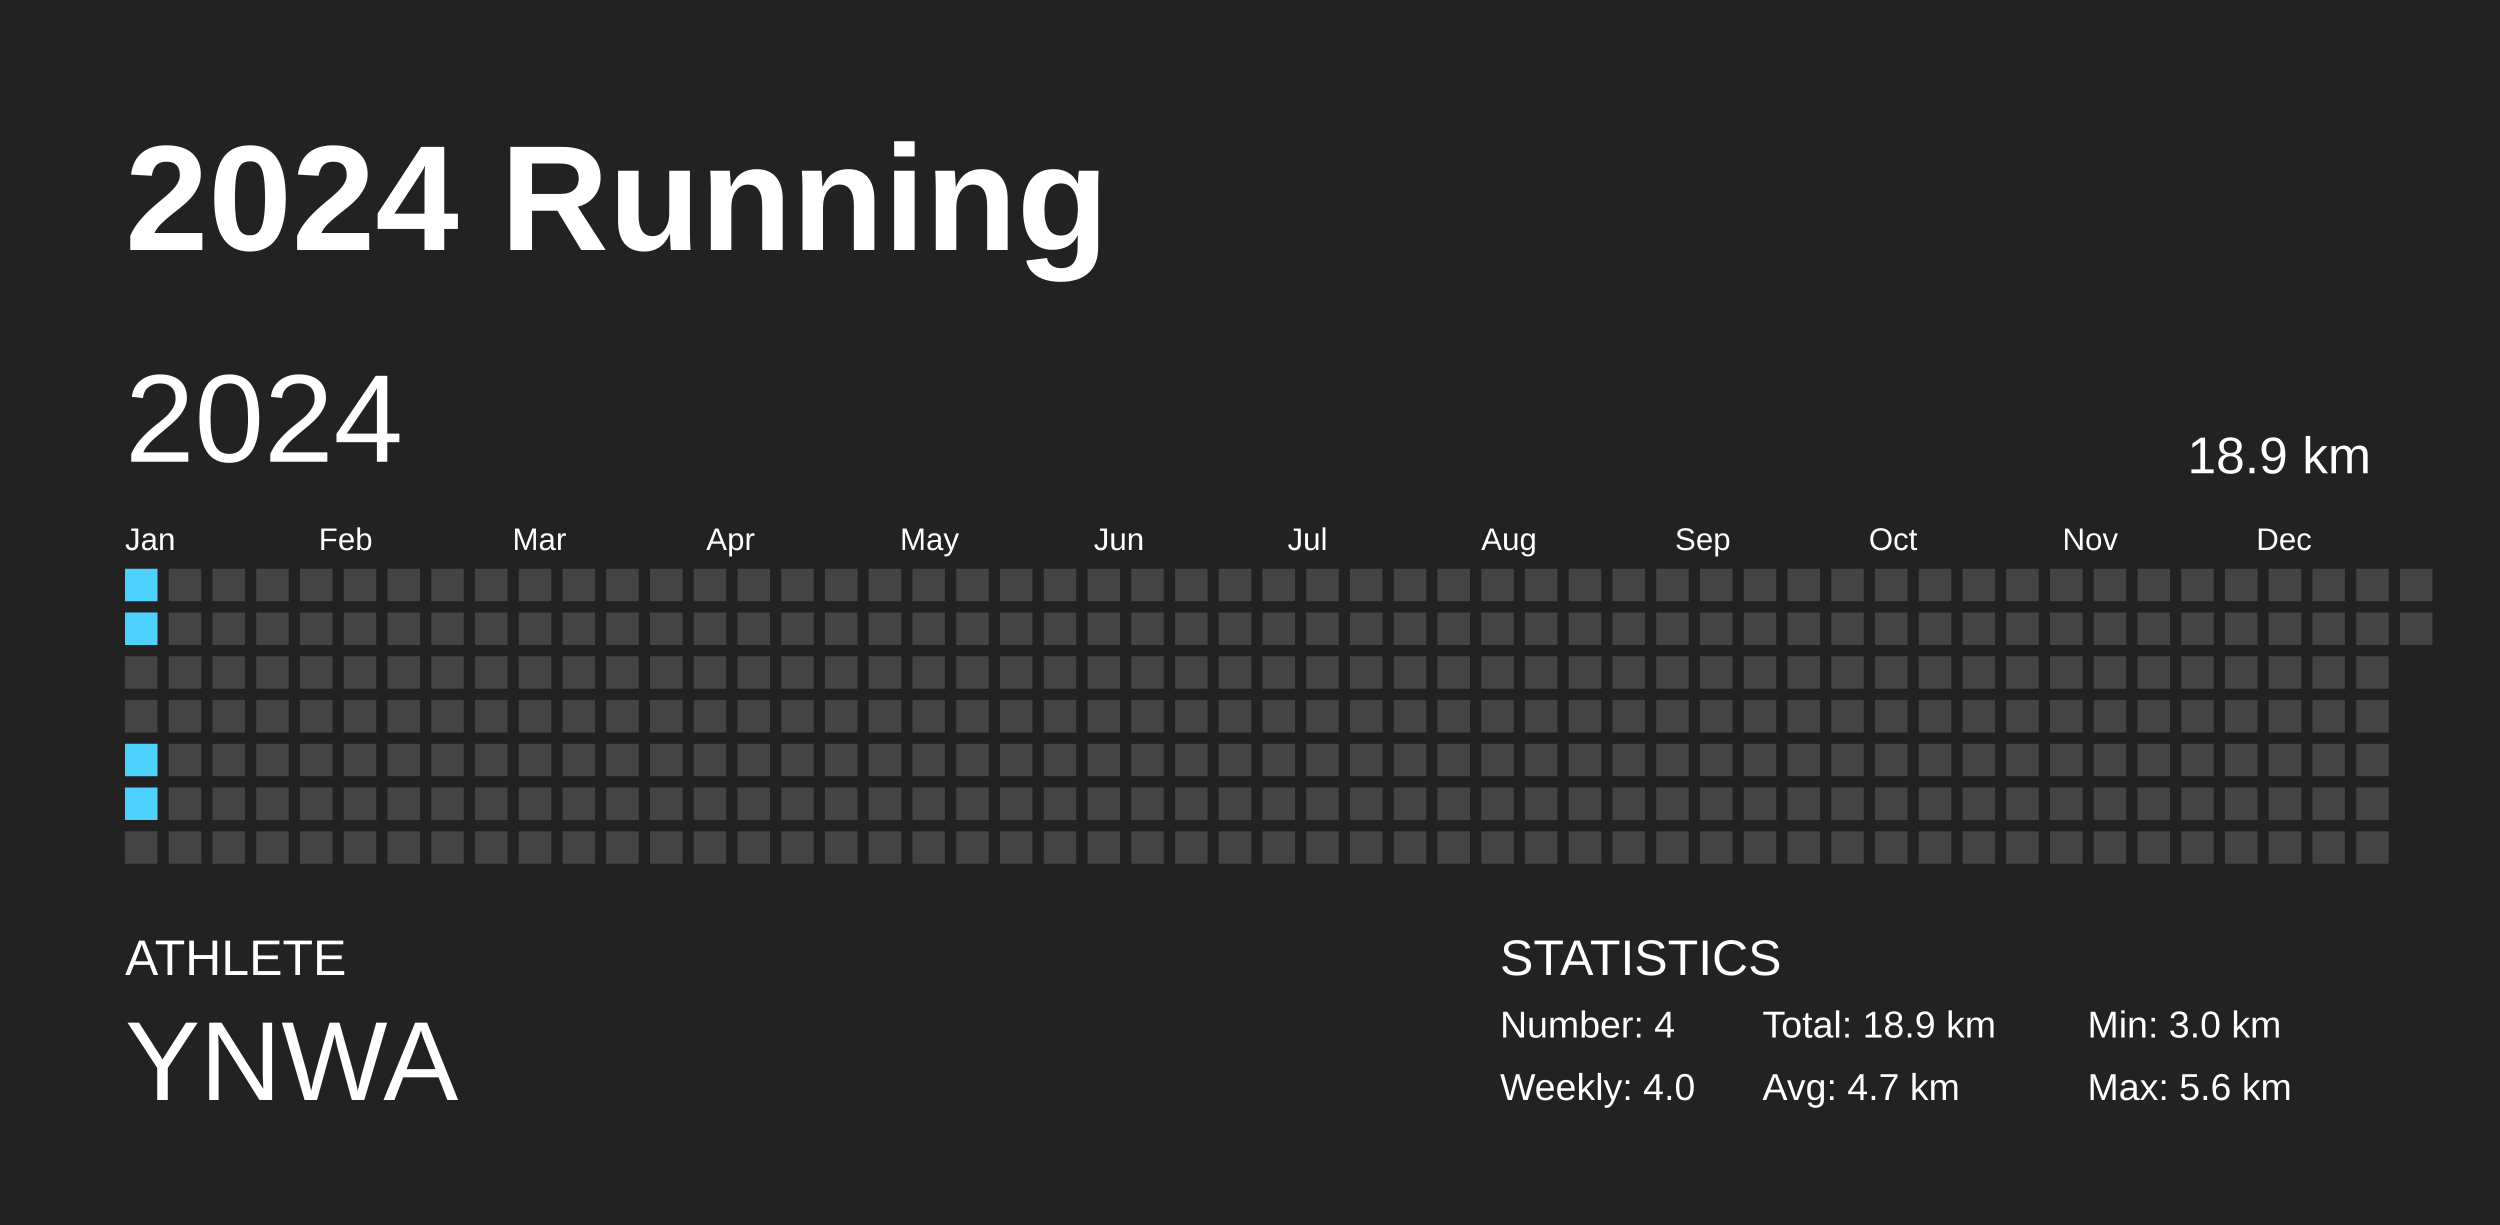
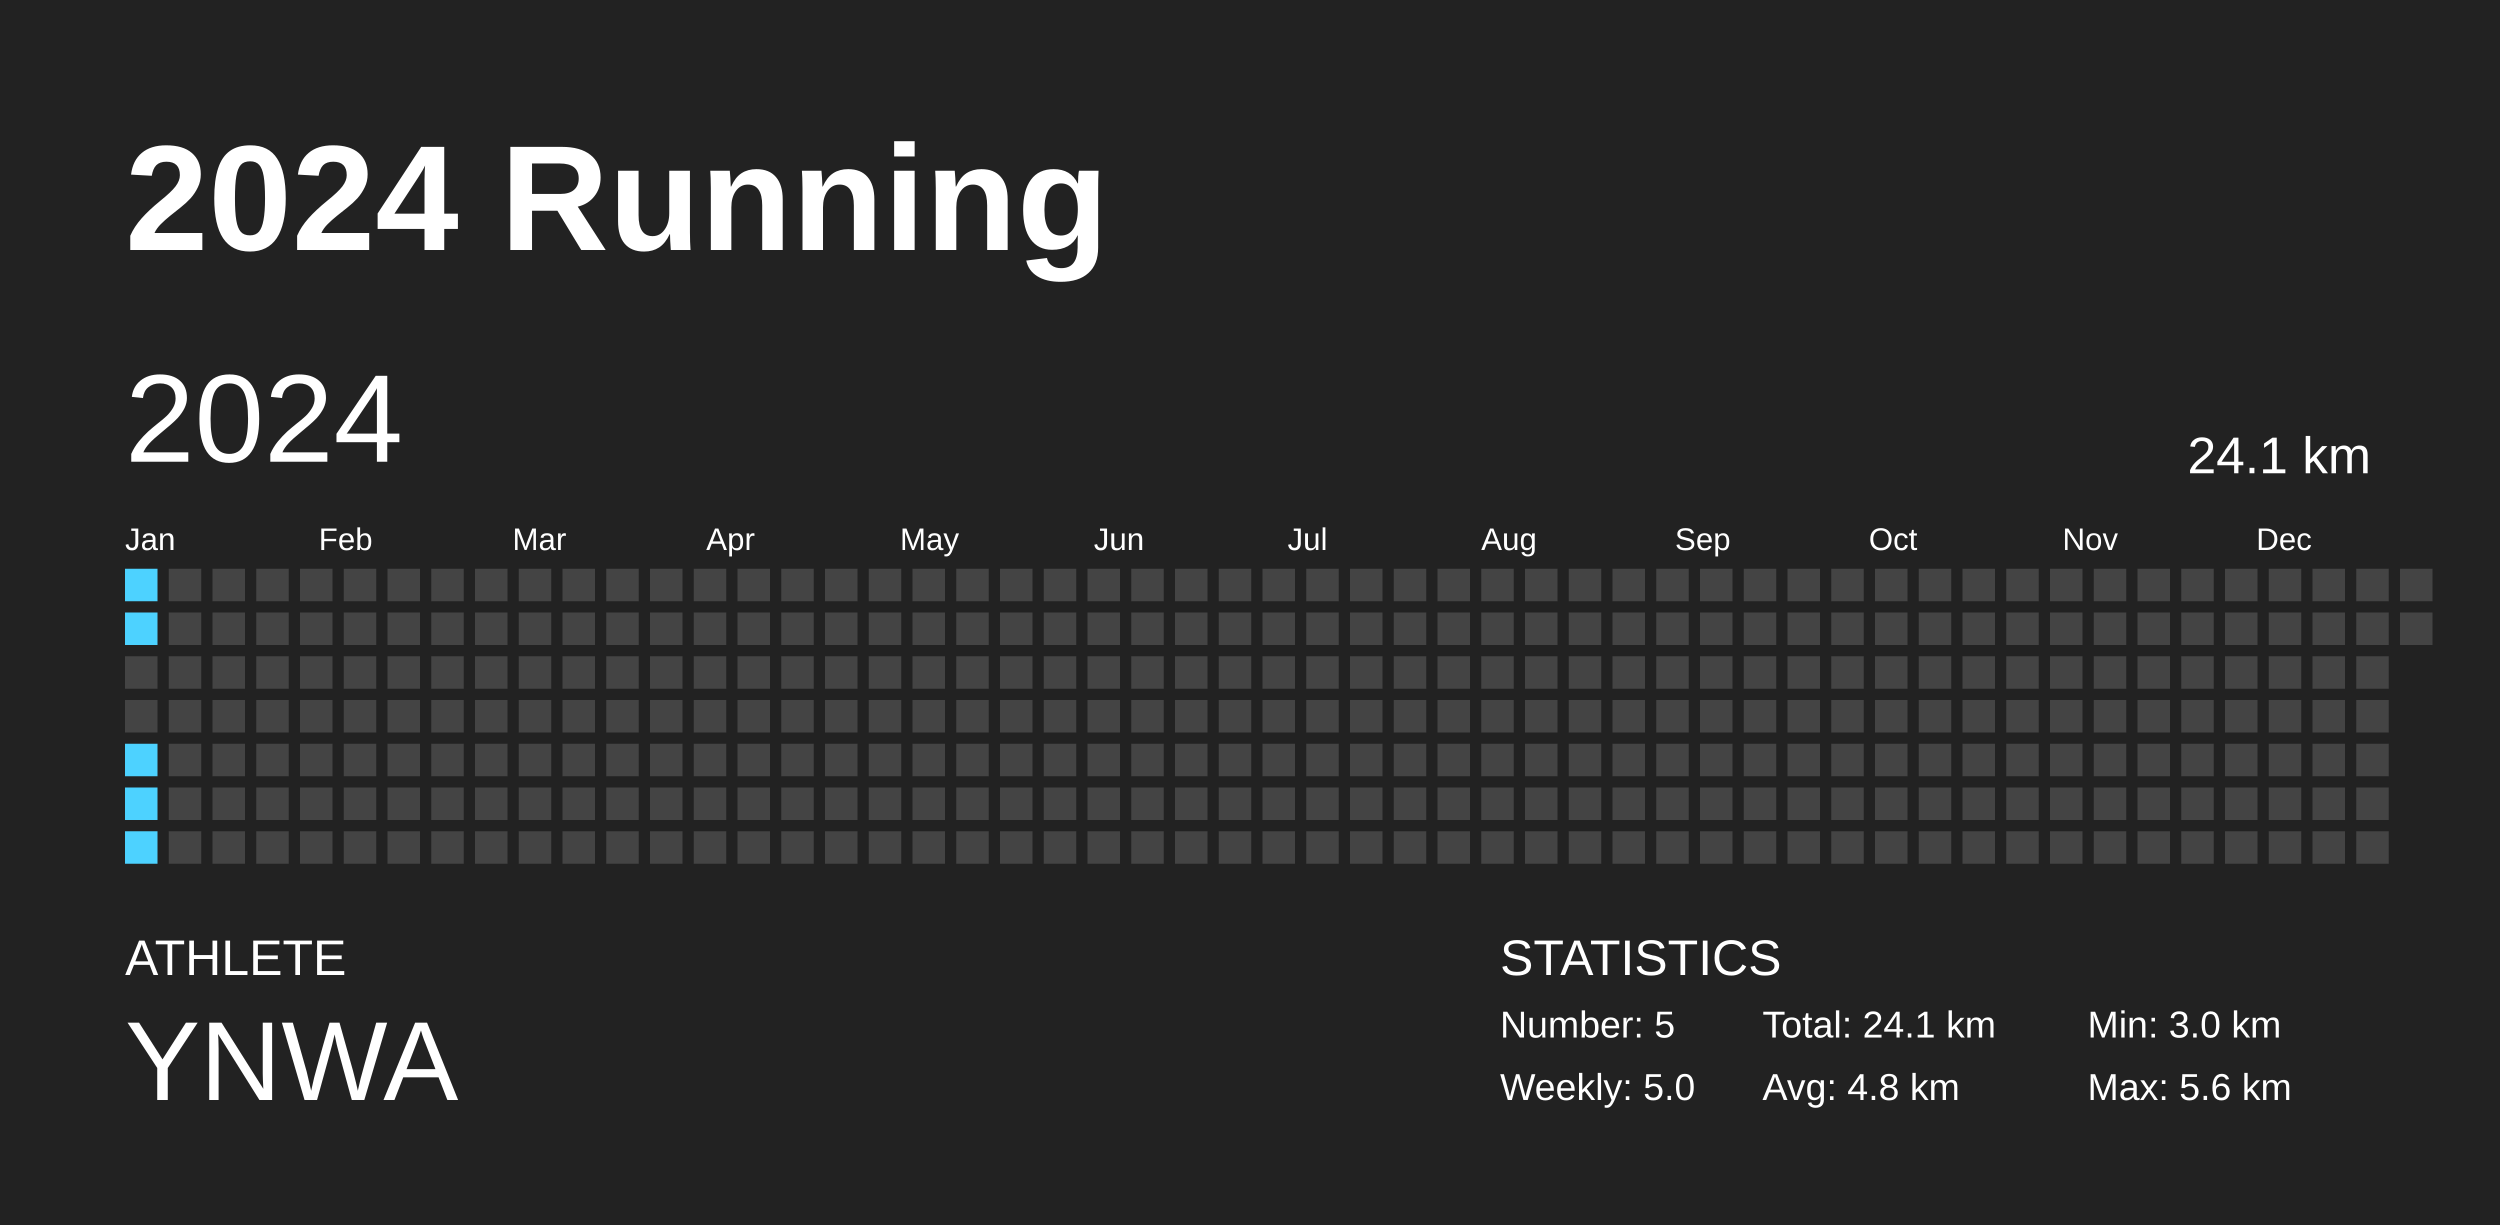
<svg xmlns="http://www.w3.org/2000/svg" baseProfile="full" height="98mm" version="1.1" viewBox="0,0,200,98" width="200mm">
  <defs />
  <rect fill="#222222" height="98" width="200" x="0" y="0" />
  <text fill="#FFFFFF" style="font-size:12px; font-family:Arial; font-weight:bold;" x="10" y="20">2024 Running</text>
  <text fill="#FFFFFF" style="font-size:4px; font-family:Arial" x="10" y="78">ATHLETE</text>
  <text fill="#FFFFFF" style="font-size:9px; font-family:Arial" x="10" y="88">YNWA</text>
  <text fill="#FFFFFF" style="font-size:4px; font-family:Arial" x="120" y="78">STATISTICS</text>
-   <text fill="#FFFFFF" style="font-size:3px; font-family:Arial" x="120" y="83">Number: 4</text>
-   <text fill="#FFFFFF" style="font-size:3px; font-family:Arial" x="120" y="88">Weekly: 4.0</text>
-   <text fill="#FFFFFF" style="font-size:3px; font-family:Arial" x="141" y="83">Total: 18.9 km</text>
-   <text fill="#FFFFFF" style="font-size:3px; font-family:Arial" x="141" y="88">Avg: 4.7 km</text>
+   <text fill="#FFFFFF" style="font-size:3px; font-family:Arial" x="120" y="83">Number: 5</text>
+   <text fill="#FFFFFF" style="font-size:3px; font-family:Arial" x="120" y="88">Weekly: 5.0</text>
+   <text fill="#FFFFFF" style="font-size:3px; font-family:Arial" x="141" y="83">Total: 24.1 km</text>
+   <text fill="#FFFFFF" style="font-size:3px; font-family:Arial" x="141" y="88">Avg: 4.8 km</text>
  <text fill="#FFFFFF" style="font-size:3px; font-family:Arial" x="167" y="83">Min: 3.0 km</text>
  <text fill="#FFFFFF" style="font-size:3px; font-family:Arial" x="167" y="88">Max: 5.6 km</text>
  <text dominant-baseline="hanging" fill="#FFFFFF" style="font-size:10.0px; font-family:Arial;" x="10" y="30">2024</text>
-   <text dominant-baseline="hanging" fill="#FFFFFF" style="font-size:4.125px; font-family:Arial;" x="175" y="35">18.9 km</text>
+   <text dominant-baseline="hanging" fill="#FFFFFF" style="font-size:4.125px; font-family:Arial;" x="175" y="35">24.1 km</text>
  <text fill="#FFFFFF" style="font-size:2.5px; font-family:Arial" x="10.0" y="44">Jan</text>
  <text fill="#FFFFFF" style="font-size:2.5px; font-family:Arial" x="25.5" y="44">Feb</text>
  <text fill="#FFFFFF" style="font-size:2.5px; font-family:Arial" x="41.0" y="44">Mar</text>
  <text fill="#FFFFFF" style="font-size:2.5px; font-family:Arial" x="56.5" y="44">Apr</text>
  <text fill="#FFFFFF" style="font-size:2.5px; font-family:Arial" x="72.0" y="44">May</text>
  <text fill="#FFFFFF" style="font-size:2.5px; font-family:Arial" x="87.5" y="44">Jun</text>
  <text fill="#FFFFFF" style="font-size:2.5px; font-family:Arial" x="103.0" y="44">Jul</text>
  <text fill="#FFFFFF" style="font-size:2.5px; font-family:Arial" x="118.5" y="44">Aug</text>
  <text fill="#FFFFFF" style="font-size:2.5px; font-family:Arial" x="134.0" y="44">Sep</text>
  <text fill="#FFFFFF" style="font-size:2.5px; font-family:Arial" x="149.5" y="44">Oct</text>
  <text fill="#FFFFFF" style="font-size:2.5px; font-family:Arial" x="165.0" y="44">Nov</text>
  <text fill="#FFFFFF" style="font-size:2.5px; font-family:Arial" x="180.5" y="44">Dec</text>
  <rect fill="#4dd2ff" height="2.6" width="2.6" x="10.0" y="45.5" />
  <rect fill="#4dd2ff" height="2.6" width="2.6" x="10.0" y="49.0" />
  <rect fill="#444444" height="2.6" width="2.6" x="10.0" y="52.5" />
  <rect fill="#444444" height="2.6" width="2.6" x="10.0" y="56.0" />
  <rect fill="#4dd2ff" height="2.6" width="2.6" x="10.0" y="59.5" />
  <rect fill="#4dd2ff" height="2.6" width="2.6" x="10.0" y="63.0" />
-   <rect fill="#444444" height="2.6" width="2.6" x="10.0" y="66.5" />
+   <rect fill="#4dd2ff" height="2.6" width="2.6" x="10.0" y="66.5" />
  <rect fill="#444444" height="2.6" width="2.6" x="13.5" y="45.5" />
  <rect fill="#444444" height="2.6" width="2.6" x="13.5" y="49.0" />
  <rect fill="#444444" height="2.6" width="2.6" x="13.5" y="52.5" />
  <rect fill="#444444" height="2.6" width="2.6" x="13.5" y="56.0" />
  <rect fill="#444444" height="2.6" width="2.6" x="13.5" y="59.5" />
  <rect fill="#444444" height="2.6" width="2.6" x="13.5" y="63.0" />
  <rect fill="#444444" height="2.6" width="2.6" x="13.5" y="66.5" />
  <rect fill="#444444" height="2.6" width="2.6" x="17.0" y="45.5" />
  <rect fill="#444444" height="2.6" width="2.6" x="17.0" y="49.0" />
  <rect fill="#444444" height="2.6" width="2.6" x="17.0" y="52.5" />
  <rect fill="#444444" height="2.6" width="2.6" x="17.0" y="56.0" />
  <rect fill="#444444" height="2.6" width="2.6" x="17.0" y="59.5" />
  <rect fill="#444444" height="2.6" width="2.6" x="17.0" y="63.0" />
  <rect fill="#444444" height="2.6" width="2.6" x="17.0" y="66.5" />
  <rect fill="#444444" height="2.6" width="2.6" x="20.5" y="45.5" />
  <rect fill="#444444" height="2.6" width="2.6" x="20.5" y="49.0" />
  <rect fill="#444444" height="2.6" width="2.6" x="20.5" y="52.5" />
  <rect fill="#444444" height="2.6" width="2.6" x="20.5" y="56.0" />
  <rect fill="#444444" height="2.6" width="2.6" x="20.5" y="59.5" />
  <rect fill="#444444" height="2.6" width="2.6" x="20.5" y="63.0" />
  <rect fill="#444444" height="2.6" width="2.6" x="20.5" y="66.5" />
  <rect fill="#444444" height="2.6" width="2.6" x="24.0" y="45.5" />
  <rect fill="#444444" height="2.6" width="2.6" x="24.0" y="49.0" />
  <rect fill="#444444" height="2.6" width="2.6" x="24.0" y="52.5" />
  <rect fill="#444444" height="2.6" width="2.6" x="24.0" y="56.0" />
  <rect fill="#444444" height="2.6" width="2.6" x="24.0" y="59.5" />
  <rect fill="#444444" height="2.6" width="2.6" x="24.0" y="63.0" />
  <rect fill="#444444" height="2.6" width="2.6" x="24.0" y="66.5" />
  <rect fill="#444444" height="2.6" width="2.6" x="27.5" y="45.5" />
  <rect fill="#444444" height="2.6" width="2.6" x="27.5" y="49.0" />
  <rect fill="#444444" height="2.6" width="2.6" x="27.5" y="52.5" />
  <rect fill="#444444" height="2.6" width="2.6" x="27.5" y="56.0" />
  <rect fill="#444444" height="2.6" width="2.6" x="27.5" y="59.5" />
  <rect fill="#444444" height="2.6" width="2.6" x="27.5" y="63.0" />
  <rect fill="#444444" height="2.6" width="2.6" x="27.5" y="66.5" />
  <rect fill="#444444" height="2.6" width="2.6" x="31.0" y="45.5" />
  <rect fill="#444444" height="2.6" width="2.6" x="31.0" y="49.0" />
  <rect fill="#444444" height="2.6" width="2.6" x="31.0" y="52.5" />
  <rect fill="#444444" height="2.6" width="2.6" x="31.0" y="56.0" />
  <rect fill="#444444" height="2.6" width="2.6" x="31.0" y="59.5" />
  <rect fill="#444444" height="2.6" width="2.6" x="31.0" y="63.0" />
  <rect fill="#444444" height="2.6" width="2.6" x="31.0" y="66.5" />
  <rect fill="#444444" height="2.6" width="2.6" x="34.5" y="45.5" />
  <rect fill="#444444" height="2.6" width="2.6" x="34.5" y="49.0" />
  <rect fill="#444444" height="2.6" width="2.6" x="34.5" y="52.5" />
  <rect fill="#444444" height="2.6" width="2.6" x="34.5" y="56.0" />
  <rect fill="#444444" height="2.6" width="2.6" x="34.5" y="59.5" />
  <rect fill="#444444" height="2.6" width="2.6" x="34.5" y="63.0" />
  <rect fill="#444444" height="2.6" width="2.6" x="34.5" y="66.5" />
  <rect fill="#444444" height="2.6" width="2.6" x="38.0" y="45.5" />
  <rect fill="#444444" height="2.6" width="2.6" x="38.0" y="49.0" />
  <rect fill="#444444" height="2.6" width="2.6" x="38.0" y="52.5" />
  <rect fill="#444444" height="2.6" width="2.6" x="38.0" y="56.0" />
  <rect fill="#444444" height="2.6" width="2.6" x="38.0" y="59.5" />
  <rect fill="#444444" height="2.6" width="2.6" x="38.0" y="63.0" />
  <rect fill="#444444" height="2.6" width="2.6" x="38.0" y="66.5" />
  <rect fill="#444444" height="2.6" width="2.6" x="41.5" y="45.5" />
  <rect fill="#444444" height="2.6" width="2.6" x="41.5" y="49.0" />
  <rect fill="#444444" height="2.6" width="2.6" x="41.5" y="52.5" />
  <rect fill="#444444" height="2.6" width="2.6" x="41.5" y="56.0" />
  <rect fill="#444444" height="2.6" width="2.6" x="41.5" y="59.5" />
  <rect fill="#444444" height="2.6" width="2.6" x="41.5" y="63.0" />
  <rect fill="#444444" height="2.6" width="2.6" x="41.5" y="66.5" />
  <rect fill="#444444" height="2.6" width="2.6" x="45.0" y="45.5" />
  <rect fill="#444444" height="2.6" width="2.6" x="45.0" y="49.0" />
  <rect fill="#444444" height="2.6" width="2.6" x="45.0" y="52.5" />
  <rect fill="#444444" height="2.6" width="2.6" x="45.0" y="56.0" />
  <rect fill="#444444" height="2.6" width="2.6" x="45.0" y="59.5" />
  <rect fill="#444444" height="2.6" width="2.6" x="45.0" y="63.0" />
  <rect fill="#444444" height="2.6" width="2.6" x="45.0" y="66.5" />
  <rect fill="#444444" height="2.6" width="2.6" x="48.5" y="45.5" />
  <rect fill="#444444" height="2.6" width="2.6" x="48.5" y="49.0" />
  <rect fill="#444444" height="2.6" width="2.6" x="48.5" y="52.5" />
  <rect fill="#444444" height="2.6" width="2.6" x="48.5" y="56.0" />
  <rect fill="#444444" height="2.6" width="2.6" x="48.5" y="59.5" />
  <rect fill="#444444" height="2.6" width="2.6" x="48.5" y="63.0" />
  <rect fill="#444444" height="2.6" width="2.6" x="48.5" y="66.5" />
  <rect fill="#444444" height="2.6" width="2.6" x="52.0" y="45.5" />
  <rect fill="#444444" height="2.6" width="2.6" x="52.0" y="49.0" />
  <rect fill="#444444" height="2.6" width="2.6" x="52.0" y="52.5" />
  <rect fill="#444444" height="2.6" width="2.6" x="52.0" y="56.0" />
  <rect fill="#444444" height="2.6" width="2.6" x="52.0" y="59.5" />
  <rect fill="#444444" height="2.6" width="2.6" x="52.0" y="63.0" />
  <rect fill="#444444" height="2.6" width="2.6" x="52.0" y="66.5" />
  <rect fill="#444444" height="2.6" width="2.6" x="55.5" y="45.5" />
  <rect fill="#444444" height="2.6" width="2.6" x="55.5" y="49.0" />
  <rect fill="#444444" height="2.6" width="2.6" x="55.5" y="52.5" />
  <rect fill="#444444" height="2.6" width="2.6" x="55.5" y="56.0" />
  <rect fill="#444444" height="2.6" width="2.6" x="55.5" y="59.5" />
  <rect fill="#444444" height="2.6" width="2.6" x="55.5" y="63.0" />
  <rect fill="#444444" height="2.6" width="2.6" x="55.5" y="66.5" />
  <rect fill="#444444" height="2.6" width="2.6" x="59.0" y="45.5" />
  <rect fill="#444444" height="2.6" width="2.6" x="59.0" y="49.0" />
  <rect fill="#444444" height="2.6" width="2.6" x="59.0" y="52.5" />
  <rect fill="#444444" height="2.6" width="2.6" x="59.0" y="56.0" />
  <rect fill="#444444" height="2.6" width="2.6" x="59.0" y="59.5" />
  <rect fill="#444444" height="2.6" width="2.6" x="59.0" y="63.0" />
  <rect fill="#444444" height="2.6" width="2.6" x="59.0" y="66.5" />
  <rect fill="#444444" height="2.6" width="2.6" x="62.5" y="45.5" />
  <rect fill="#444444" height="2.6" width="2.6" x="62.5" y="49.0" />
  <rect fill="#444444" height="2.6" width="2.6" x="62.5" y="52.5" />
  <rect fill="#444444" height="2.6" width="2.6" x="62.5" y="56.0" />
  <rect fill="#444444" height="2.6" width="2.6" x="62.5" y="59.5" />
  <rect fill="#444444" height="2.6" width="2.6" x="62.5" y="63.0" />
  <rect fill="#444444" height="2.6" width="2.6" x="62.5" y="66.5" />
  <rect fill="#444444" height="2.6" width="2.6" x="66.0" y="45.5" />
  <rect fill="#444444" height="2.6" width="2.6" x="66.0" y="49.0" />
  <rect fill="#444444" height="2.6" width="2.6" x="66.0" y="52.5" />
  <rect fill="#444444" height="2.6" width="2.6" x="66.0" y="56.0" />
  <rect fill="#444444" height="2.6" width="2.6" x="66.0" y="59.5" />
  <rect fill="#444444" height="2.6" width="2.6" x="66.0" y="63.0" />
  <rect fill="#444444" height="2.6" width="2.6" x="66.0" y="66.5" />
  <rect fill="#444444" height="2.6" width="2.6" x="69.5" y="45.5" />
  <rect fill="#444444" height="2.6" width="2.6" x="69.5" y="49.0" />
  <rect fill="#444444" height="2.6" width="2.6" x="69.5" y="52.5" />
  <rect fill="#444444" height="2.6" width="2.6" x="69.5" y="56.0" />
  <rect fill="#444444" height="2.6" width="2.6" x="69.5" y="59.5" />
  <rect fill="#444444" height="2.6" width="2.6" x="69.5" y="63.0" />
  <rect fill="#444444" height="2.6" width="2.6" x="69.5" y="66.5" />
  <rect fill="#444444" height="2.6" width="2.6" x="73.0" y="45.5" />
  <rect fill="#444444" height="2.6" width="2.6" x="73.0" y="49.0" />
  <rect fill="#444444" height="2.6" width="2.6" x="73.0" y="52.5" />
  <rect fill="#444444" height="2.6" width="2.6" x="73.0" y="56.0" />
  <rect fill="#444444" height="2.6" width="2.6" x="73.0" y="59.5" />
  <rect fill="#444444" height="2.6" width="2.6" x="73.0" y="63.0" />
  <rect fill="#444444" height="2.6" width="2.6" x="73.0" y="66.5" />
  <rect fill="#444444" height="2.6" width="2.6" x="76.5" y="45.5" />
  <rect fill="#444444" height="2.6" width="2.6" x="76.5" y="49.0" />
  <rect fill="#444444" height="2.6" width="2.6" x="76.5" y="52.5" />
  <rect fill="#444444" height="2.6" width="2.6" x="76.5" y="56.0" />
  <rect fill="#444444" height="2.6" width="2.6" x="76.5" y="59.5" />
  <rect fill="#444444" height="2.6" width="2.6" x="76.5" y="63.0" />
  <rect fill="#444444" height="2.6" width="2.6" x="76.5" y="66.5" />
  <rect fill="#444444" height="2.6" width="2.6" x="80.0" y="45.5" />
  <rect fill="#444444" height="2.6" width="2.6" x="80.0" y="49.0" />
  <rect fill="#444444" height="2.6" width="2.6" x="80.0" y="52.5" />
  <rect fill="#444444" height="2.6" width="2.6" x="80.0" y="56.0" />
  <rect fill="#444444" height="2.6" width="2.6" x="80.0" y="59.5" />
  <rect fill="#444444" height="2.6" width="2.6" x="80.0" y="63.0" />
  <rect fill="#444444" height="2.6" width="2.6" x="80.0" y="66.5" />
  <rect fill="#444444" height="2.6" width="2.6" x="83.5" y="45.5" />
  <rect fill="#444444" height="2.6" width="2.6" x="83.5" y="49.0" />
  <rect fill="#444444" height="2.6" width="2.6" x="83.5" y="52.5" />
  <rect fill="#444444" height="2.6" width="2.6" x="83.5" y="56.0" />
  <rect fill="#444444" height="2.6" width="2.6" x="83.5" y="59.5" />
  <rect fill="#444444" height="2.6" width="2.6" x="83.5" y="63.0" />
  <rect fill="#444444" height="2.6" width="2.6" x="83.5" y="66.5" />
  <rect fill="#444444" height="2.6" width="2.6" x="87.0" y="45.5" />
  <rect fill="#444444" height="2.6" width="2.6" x="87.0" y="49.0" />
  <rect fill="#444444" height="2.6" width="2.6" x="87.0" y="52.5" />
  <rect fill="#444444" height="2.6" width="2.6" x="87.0" y="56.0" />
  <rect fill="#444444" height="2.6" width="2.6" x="87.0" y="59.5" />
  <rect fill="#444444" height="2.6" width="2.6" x="87.0" y="63.0" />
  <rect fill="#444444" height="2.6" width="2.6" x="87.0" y="66.5" />
  <rect fill="#444444" height="2.6" width="2.6" x="90.5" y="45.5" />
  <rect fill="#444444" height="2.6" width="2.6" x="90.5" y="49.0" />
  <rect fill="#444444" height="2.6" width="2.6" x="90.5" y="52.5" />
  <rect fill="#444444" height="2.6" width="2.6" x="90.5" y="56.0" />
  <rect fill="#444444" height="2.6" width="2.6" x="90.5" y="59.5" />
  <rect fill="#444444" height="2.6" width="2.6" x="90.5" y="63.0" />
  <rect fill="#444444" height="2.6" width="2.6" x="90.5" y="66.5" />
  <rect fill="#444444" height="2.6" width="2.6" x="94.0" y="45.5" />
  <rect fill="#444444" height="2.6" width="2.6" x="94.0" y="49.0" />
  <rect fill="#444444" height="2.6" width="2.6" x="94.0" y="52.5" />
  <rect fill="#444444" height="2.6" width="2.6" x="94.0" y="56.0" />
  <rect fill="#444444" height="2.6" width="2.6" x="94.0" y="59.5" />
  <rect fill="#444444" height="2.6" width="2.6" x="94.0" y="63.0" />
  <rect fill="#444444" height="2.6" width="2.6" x="94.0" y="66.5" />
  <rect fill="#444444" height="2.6" width="2.6" x="97.5" y="45.5" />
  <rect fill="#444444" height="2.6" width="2.6" x="97.5" y="49.0" />
  <rect fill="#444444" height="2.6" width="2.6" x="97.5" y="52.5" />
  <rect fill="#444444" height="2.6" width="2.6" x="97.5" y="56.0" />
  <rect fill="#444444" height="2.6" width="2.6" x="97.5" y="59.5" />
  <rect fill="#444444" height="2.6" width="2.6" x="97.5" y="63.0" />
  <rect fill="#444444" height="2.6" width="2.6" x="97.5" y="66.5" />
  <rect fill="#444444" height="2.6" width="2.6" x="101.0" y="45.5" />
  <rect fill="#444444" height="2.6" width="2.6" x="101.0" y="49.0" />
  <rect fill="#444444" height="2.6" width="2.6" x="101.0" y="52.5" />
  <rect fill="#444444" height="2.6" width="2.6" x="101.0" y="56.0" />
  <rect fill="#444444" height="2.6" width="2.6" x="101.0" y="59.5" />
  <rect fill="#444444" height="2.6" width="2.6" x="101.0" y="63.0" />
  <rect fill="#444444" height="2.6" width="2.6" x="101.0" y="66.5" />
  <rect fill="#444444" height="2.6" width="2.6" x="104.5" y="45.5" />
  <rect fill="#444444" height="2.6" width="2.6" x="104.5" y="49.0" />
  <rect fill="#444444" height="2.6" width="2.6" x="104.5" y="52.5" />
  <rect fill="#444444" height="2.6" width="2.6" x="104.5" y="56.0" />
  <rect fill="#444444" height="2.6" width="2.6" x="104.5" y="59.5" />
  <rect fill="#444444" height="2.6" width="2.6" x="104.5" y="63.0" />
  <rect fill="#444444" height="2.6" width="2.6" x="104.5" y="66.5" />
  <rect fill="#444444" height="2.6" width="2.6" x="108.0" y="45.5" />
  <rect fill="#444444" height="2.6" width="2.6" x="108.0" y="49.0" />
  <rect fill="#444444" height="2.6" width="2.6" x="108.0" y="52.5" />
  <rect fill="#444444" height="2.6" width="2.6" x="108.0" y="56.0" />
  <rect fill="#444444" height="2.6" width="2.6" x="108.0" y="59.5" />
  <rect fill="#444444" height="2.6" width="2.6" x="108.0" y="63.0" />
  <rect fill="#444444" height="2.6" width="2.6" x="108.0" y="66.5" />
  <rect fill="#444444" height="2.6" width="2.6" x="111.5" y="45.5" />
  <rect fill="#444444" height="2.6" width="2.6" x="111.5" y="49.0" />
  <rect fill="#444444" height="2.6" width="2.6" x="111.5" y="52.5" />
  <rect fill="#444444" height="2.6" width="2.6" x="111.5" y="56.0" />
  <rect fill="#444444" height="2.6" width="2.6" x="111.5" y="59.5" />
  <rect fill="#444444" height="2.6" width="2.6" x="111.5" y="63.0" />
  <rect fill="#444444" height="2.6" width="2.6" x="111.5" y="66.5" />
  <rect fill="#444444" height="2.6" width="2.6" x="115.0" y="45.5" />
  <rect fill="#444444" height="2.6" width="2.6" x="115.0" y="49.0" />
  <rect fill="#444444" height="2.6" width="2.6" x="115.0" y="52.5" />
  <rect fill="#444444" height="2.6" width="2.6" x="115.0" y="56.0" />
  <rect fill="#444444" height="2.6" width="2.6" x="115.0" y="59.5" />
  <rect fill="#444444" height="2.6" width="2.6" x="115.0" y="63.0" />
  <rect fill="#444444" height="2.6" width="2.6" x="115.0" y="66.5" />
  <rect fill="#444444" height="2.6" width="2.6" x="118.5" y="45.5" />
  <rect fill="#444444" height="2.6" width="2.6" x="118.5" y="49.0" />
  <rect fill="#444444" height="2.6" width="2.6" x="118.5" y="52.5" />
  <rect fill="#444444" height="2.6" width="2.6" x="118.5" y="56.0" />
  <rect fill="#444444" height="2.6" width="2.6" x="118.5" y="59.5" />
  <rect fill="#444444" height="2.6" width="2.6" x="118.5" y="63.0" />
  <rect fill="#444444" height="2.6" width="2.6" x="118.5" y="66.5" />
  <rect fill="#444444" height="2.6" width="2.6" x="122.0" y="45.5" />
  <rect fill="#444444" height="2.6" width="2.6" x="122.0" y="49.0" />
  <rect fill="#444444" height="2.6" width="2.6" x="122.0" y="52.5" />
  <rect fill="#444444" height="2.6" width="2.6" x="122.0" y="56.0" />
  <rect fill="#444444" height="2.6" width="2.6" x="122.0" y="59.5" />
  <rect fill="#444444" height="2.6" width="2.6" x="122.0" y="63.0" />
  <rect fill="#444444" height="2.6" width="2.6" x="122.0" y="66.5" />
  <rect fill="#444444" height="2.6" width="2.6" x="125.5" y="45.5" />
  <rect fill="#444444" height="2.6" width="2.6" x="125.5" y="49.0" />
  <rect fill="#444444" height="2.6" width="2.6" x="125.5" y="52.5" />
  <rect fill="#444444" height="2.6" width="2.6" x="125.5" y="56.0" />
  <rect fill="#444444" height="2.6" width="2.6" x="125.5" y="59.5" />
  <rect fill="#444444" height="2.6" width="2.6" x="125.5" y="63.0" />
  <rect fill="#444444" height="2.6" width="2.6" x="125.5" y="66.5" />
  <rect fill="#444444" height="2.6" width="2.6" x="129.0" y="45.5" />
  <rect fill="#444444" height="2.6" width="2.6" x="129.0" y="49.0" />
  <rect fill="#444444" height="2.6" width="2.6" x="129.0" y="52.5" />
  <rect fill="#444444" height="2.6" width="2.6" x="129.0" y="56.0" />
  <rect fill="#444444" height="2.6" width="2.6" x="129.0" y="59.5" />
  <rect fill="#444444" height="2.6" width="2.6" x="129.0" y="63.0" />
  <rect fill="#444444" height="2.6" width="2.6" x="129.0" y="66.5" />
  <rect fill="#444444" height="2.6" width="2.6" x="132.5" y="45.5" />
  <rect fill="#444444" height="2.6" width="2.6" x="132.5" y="49.0" />
  <rect fill="#444444" height="2.6" width="2.6" x="132.5" y="52.5" />
  <rect fill="#444444" height="2.6" width="2.6" x="132.5" y="56.0" />
  <rect fill="#444444" height="2.6" width="2.6" x="132.5" y="59.5" />
  <rect fill="#444444" height="2.6" width="2.6" x="132.5" y="63.0" />
  <rect fill="#444444" height="2.6" width="2.6" x="132.5" y="66.5" />
  <rect fill="#444444" height="2.6" width="2.6" x="136.0" y="45.5" />
  <rect fill="#444444" height="2.6" width="2.6" x="136.0" y="49.0" />
  <rect fill="#444444" height="2.6" width="2.6" x="136.0" y="52.5" />
  <rect fill="#444444" height="2.6" width="2.6" x="136.0" y="56.0" />
  <rect fill="#444444" height="2.6" width="2.6" x="136.0" y="59.5" />
  <rect fill="#444444" height="2.6" width="2.6" x="136.0" y="63.0" />
  <rect fill="#444444" height="2.6" width="2.6" x="136.0" y="66.5" />
  <rect fill="#444444" height="2.6" width="2.6" x="139.5" y="45.5" />
  <rect fill="#444444" height="2.6" width="2.6" x="139.5" y="49.0" />
  <rect fill="#444444" height="2.6" width="2.6" x="139.5" y="52.5" />
  <rect fill="#444444" height="2.6" width="2.6" x="139.5" y="56.0" />
  <rect fill="#444444" height="2.6" width="2.6" x="139.5" y="59.5" />
  <rect fill="#444444" height="2.6" width="2.6" x="139.5" y="63.0" />
  <rect fill="#444444" height="2.6" width="2.6" x="139.5" y="66.5" />
  <rect fill="#444444" height="2.6" width="2.6" x="143.0" y="45.5" />
  <rect fill="#444444" height="2.6" width="2.6" x="143.0" y="49.0" />
  <rect fill="#444444" height="2.6" width="2.6" x="143.0" y="52.5" />
  <rect fill="#444444" height="2.6" width="2.6" x="143.0" y="56.0" />
  <rect fill="#444444" height="2.6" width="2.6" x="143.0" y="59.5" />
  <rect fill="#444444" height="2.6" width="2.6" x="143.0" y="63.0" />
  <rect fill="#444444" height="2.6" width="2.6" x="143.0" y="66.5" />
  <rect fill="#444444" height="2.6" width="2.6" x="146.5" y="45.5" />
  <rect fill="#444444" height="2.6" width="2.6" x="146.5" y="49.0" />
  <rect fill="#444444" height="2.6" width="2.6" x="146.5" y="52.5" />
  <rect fill="#444444" height="2.6" width="2.6" x="146.5" y="56.0" />
  <rect fill="#444444" height="2.6" width="2.6" x="146.5" y="59.5" />
  <rect fill="#444444" height="2.6" width="2.6" x="146.5" y="63.0" />
  <rect fill="#444444" height="2.6" width="2.6" x="146.5" y="66.5" />
  <rect fill="#444444" height="2.6" width="2.6" x="150.0" y="45.5" />
  <rect fill="#444444" height="2.6" width="2.6" x="150.0" y="49.0" />
  <rect fill="#444444" height="2.6" width="2.6" x="150.0" y="52.5" />
  <rect fill="#444444" height="2.6" width="2.6" x="150.0" y="56.0" />
  <rect fill="#444444" height="2.6" width="2.6" x="150.0" y="59.5" />
  <rect fill="#444444" height="2.6" width="2.6" x="150.0" y="63.0" />
  <rect fill="#444444" height="2.6" width="2.6" x="150.0" y="66.5" />
  <rect fill="#444444" height="2.6" width="2.6" x="153.5" y="45.5" />
  <rect fill="#444444" height="2.6" width="2.6" x="153.5" y="49.0" />
  <rect fill="#444444" height="2.6" width="2.6" x="153.5" y="52.5" />
  <rect fill="#444444" height="2.6" width="2.6" x="153.5" y="56.0" />
  <rect fill="#444444" height="2.6" width="2.6" x="153.5" y="59.5" />
  <rect fill="#444444" height="2.6" width="2.6" x="153.5" y="63.0" />
  <rect fill="#444444" height="2.6" width="2.6" x="153.5" y="66.5" />
  <rect fill="#444444" height="2.6" width="2.6" x="157.0" y="45.5" />
  <rect fill="#444444" height="2.6" width="2.6" x="157.0" y="49.0" />
  <rect fill="#444444" height="2.6" width="2.6" x="157.0" y="52.5" />
  <rect fill="#444444" height="2.6" width="2.6" x="157.0" y="56.0" />
  <rect fill="#444444" height="2.6" width="2.6" x="157.0" y="59.5" />
  <rect fill="#444444" height="2.6" width="2.6" x="157.0" y="63.0" />
  <rect fill="#444444" height="2.6" width="2.6" x="157.0" y="66.5" />
  <rect fill="#444444" height="2.6" width="2.6" x="160.5" y="45.5" />
  <rect fill="#444444" height="2.6" width="2.6" x="160.5" y="49.0" />
  <rect fill="#444444" height="2.6" width="2.6" x="160.5" y="52.5" />
  <rect fill="#444444" height="2.6" width="2.6" x="160.5" y="56.0" />
  <rect fill="#444444" height="2.6" width="2.6" x="160.5" y="59.5" />
  <rect fill="#444444" height="2.6" width="2.6" x="160.5" y="63.0" />
  <rect fill="#444444" height="2.6" width="2.6" x="160.5" y="66.5" />
  <rect fill="#444444" height="2.6" width="2.6" x="164.0" y="45.5" />
  <rect fill="#444444" height="2.6" width="2.6" x="164.0" y="49.0" />
  <rect fill="#444444" height="2.6" width="2.6" x="164.0" y="52.5" />
  <rect fill="#444444" height="2.6" width="2.6" x="164.0" y="56.0" />
  <rect fill="#444444" height="2.6" width="2.6" x="164.0" y="59.5" />
  <rect fill="#444444" height="2.6" width="2.6" x="164.0" y="63.0" />
  <rect fill="#444444" height="2.6" width="2.6" x="164.0" y="66.5" />
  <rect fill="#444444" height="2.6" width="2.6" x="167.5" y="45.5" />
  <rect fill="#444444" height="2.6" width="2.6" x="167.5" y="49.0" />
  <rect fill="#444444" height="2.6" width="2.6" x="167.5" y="52.5" />
  <rect fill="#444444" height="2.6" width="2.6" x="167.5" y="56.0" />
  <rect fill="#444444" height="2.6" width="2.6" x="167.5" y="59.5" />
  <rect fill="#444444" height="2.6" width="2.6" x="167.5" y="63.0" />
  <rect fill="#444444" height="2.6" width="2.6" x="167.5" y="66.5" />
  <rect fill="#444444" height="2.6" width="2.6" x="171.0" y="45.5" />
  <rect fill="#444444" height="2.6" width="2.6" x="171.0" y="49.0" />
  <rect fill="#444444" height="2.6" width="2.6" x="171.0" y="52.5" />
  <rect fill="#444444" height="2.6" width="2.6" x="171.0" y="56.0" />
  <rect fill="#444444" height="2.6" width="2.6" x="171.0" y="59.5" />
  <rect fill="#444444" height="2.6" width="2.6" x="171.0" y="63.0" />
  <rect fill="#444444" height="2.6" width="2.6" x="171.0" y="66.5" />
  <rect fill="#444444" height="2.6" width="2.6" x="174.5" y="45.5" />
  <rect fill="#444444" height="2.6" width="2.6" x="174.5" y="49.0" />
  <rect fill="#444444" height="2.6" width="2.6" x="174.5" y="52.5" />
  <rect fill="#444444" height="2.6" width="2.6" x="174.5" y="56.0" />
  <rect fill="#444444" height="2.6" width="2.6" x="174.5" y="59.5" />
  <rect fill="#444444" height="2.6" width="2.6" x="174.5" y="63.0" />
  <rect fill="#444444" height="2.6" width="2.6" x="174.5" y="66.5" />
  <rect fill="#444444" height="2.6" width="2.6" x="178.0" y="45.5" />
  <rect fill="#444444" height="2.6" width="2.6" x="178.0" y="49.0" />
  <rect fill="#444444" height="2.6" width="2.6" x="178.0" y="52.5" />
  <rect fill="#444444" height="2.6" width="2.6" x="178.0" y="56.0" />
  <rect fill="#444444" height="2.6" width="2.6" x="178.0" y="59.5" />
  <rect fill="#444444" height="2.6" width="2.6" x="178.0" y="63.0" />
  <rect fill="#444444" height="2.6" width="2.6" x="178.0" y="66.5" />
  <rect fill="#444444" height="2.6" width="2.6" x="181.5" y="45.5" />
  <rect fill="#444444" height="2.6" width="2.6" x="181.5" y="49.0" />
  <rect fill="#444444" height="2.6" width="2.6" x="181.5" y="52.5" />
  <rect fill="#444444" height="2.6" width="2.6" x="181.5" y="56.0" />
  <rect fill="#444444" height="2.6" width="2.6" x="181.5" y="59.5" />
  <rect fill="#444444" height="2.6" width="2.6" x="181.5" y="63.0" />
  <rect fill="#444444" height="2.6" width="2.6" x="181.5" y="66.5" />
  <rect fill="#444444" height="2.6" width="2.6" x="185.0" y="45.5" />
  <rect fill="#444444" height="2.6" width="2.6" x="185.0" y="49.0" />
  <rect fill="#444444" height="2.6" width="2.6" x="185.0" y="52.5" />
  <rect fill="#444444" height="2.6" width="2.6" x="185.0" y="56.0" />
  <rect fill="#444444" height="2.6" width="2.6" x="185.0" y="59.5" />
  <rect fill="#444444" height="2.6" width="2.6" x="185.0" y="63.0" />
  <rect fill="#444444" height="2.6" width="2.6" x="185.0" y="66.5" />
  <rect fill="#444444" height="2.6" width="2.6" x="188.5" y="45.5" />
  <rect fill="#444444" height="2.6" width="2.6" x="188.5" y="49.0" />
  <rect fill="#444444" height="2.6" width="2.6" x="188.5" y="52.5" />
  <rect fill="#444444" height="2.6" width="2.6" x="188.5" y="56.0" />
  <rect fill="#444444" height="2.6" width="2.6" x="188.5" y="59.5" />
  <rect fill="#444444" height="2.6" width="2.6" x="188.5" y="63.0" />
  <rect fill="#444444" height="2.6" width="2.6" x="188.5" y="66.5" />
  <rect fill="#444444" height="2.6" width="2.6" x="192.0" y="45.5" />
  <rect fill="#444444" height="2.6" width="2.6" x="192.0" y="49.0" />
</svg>
